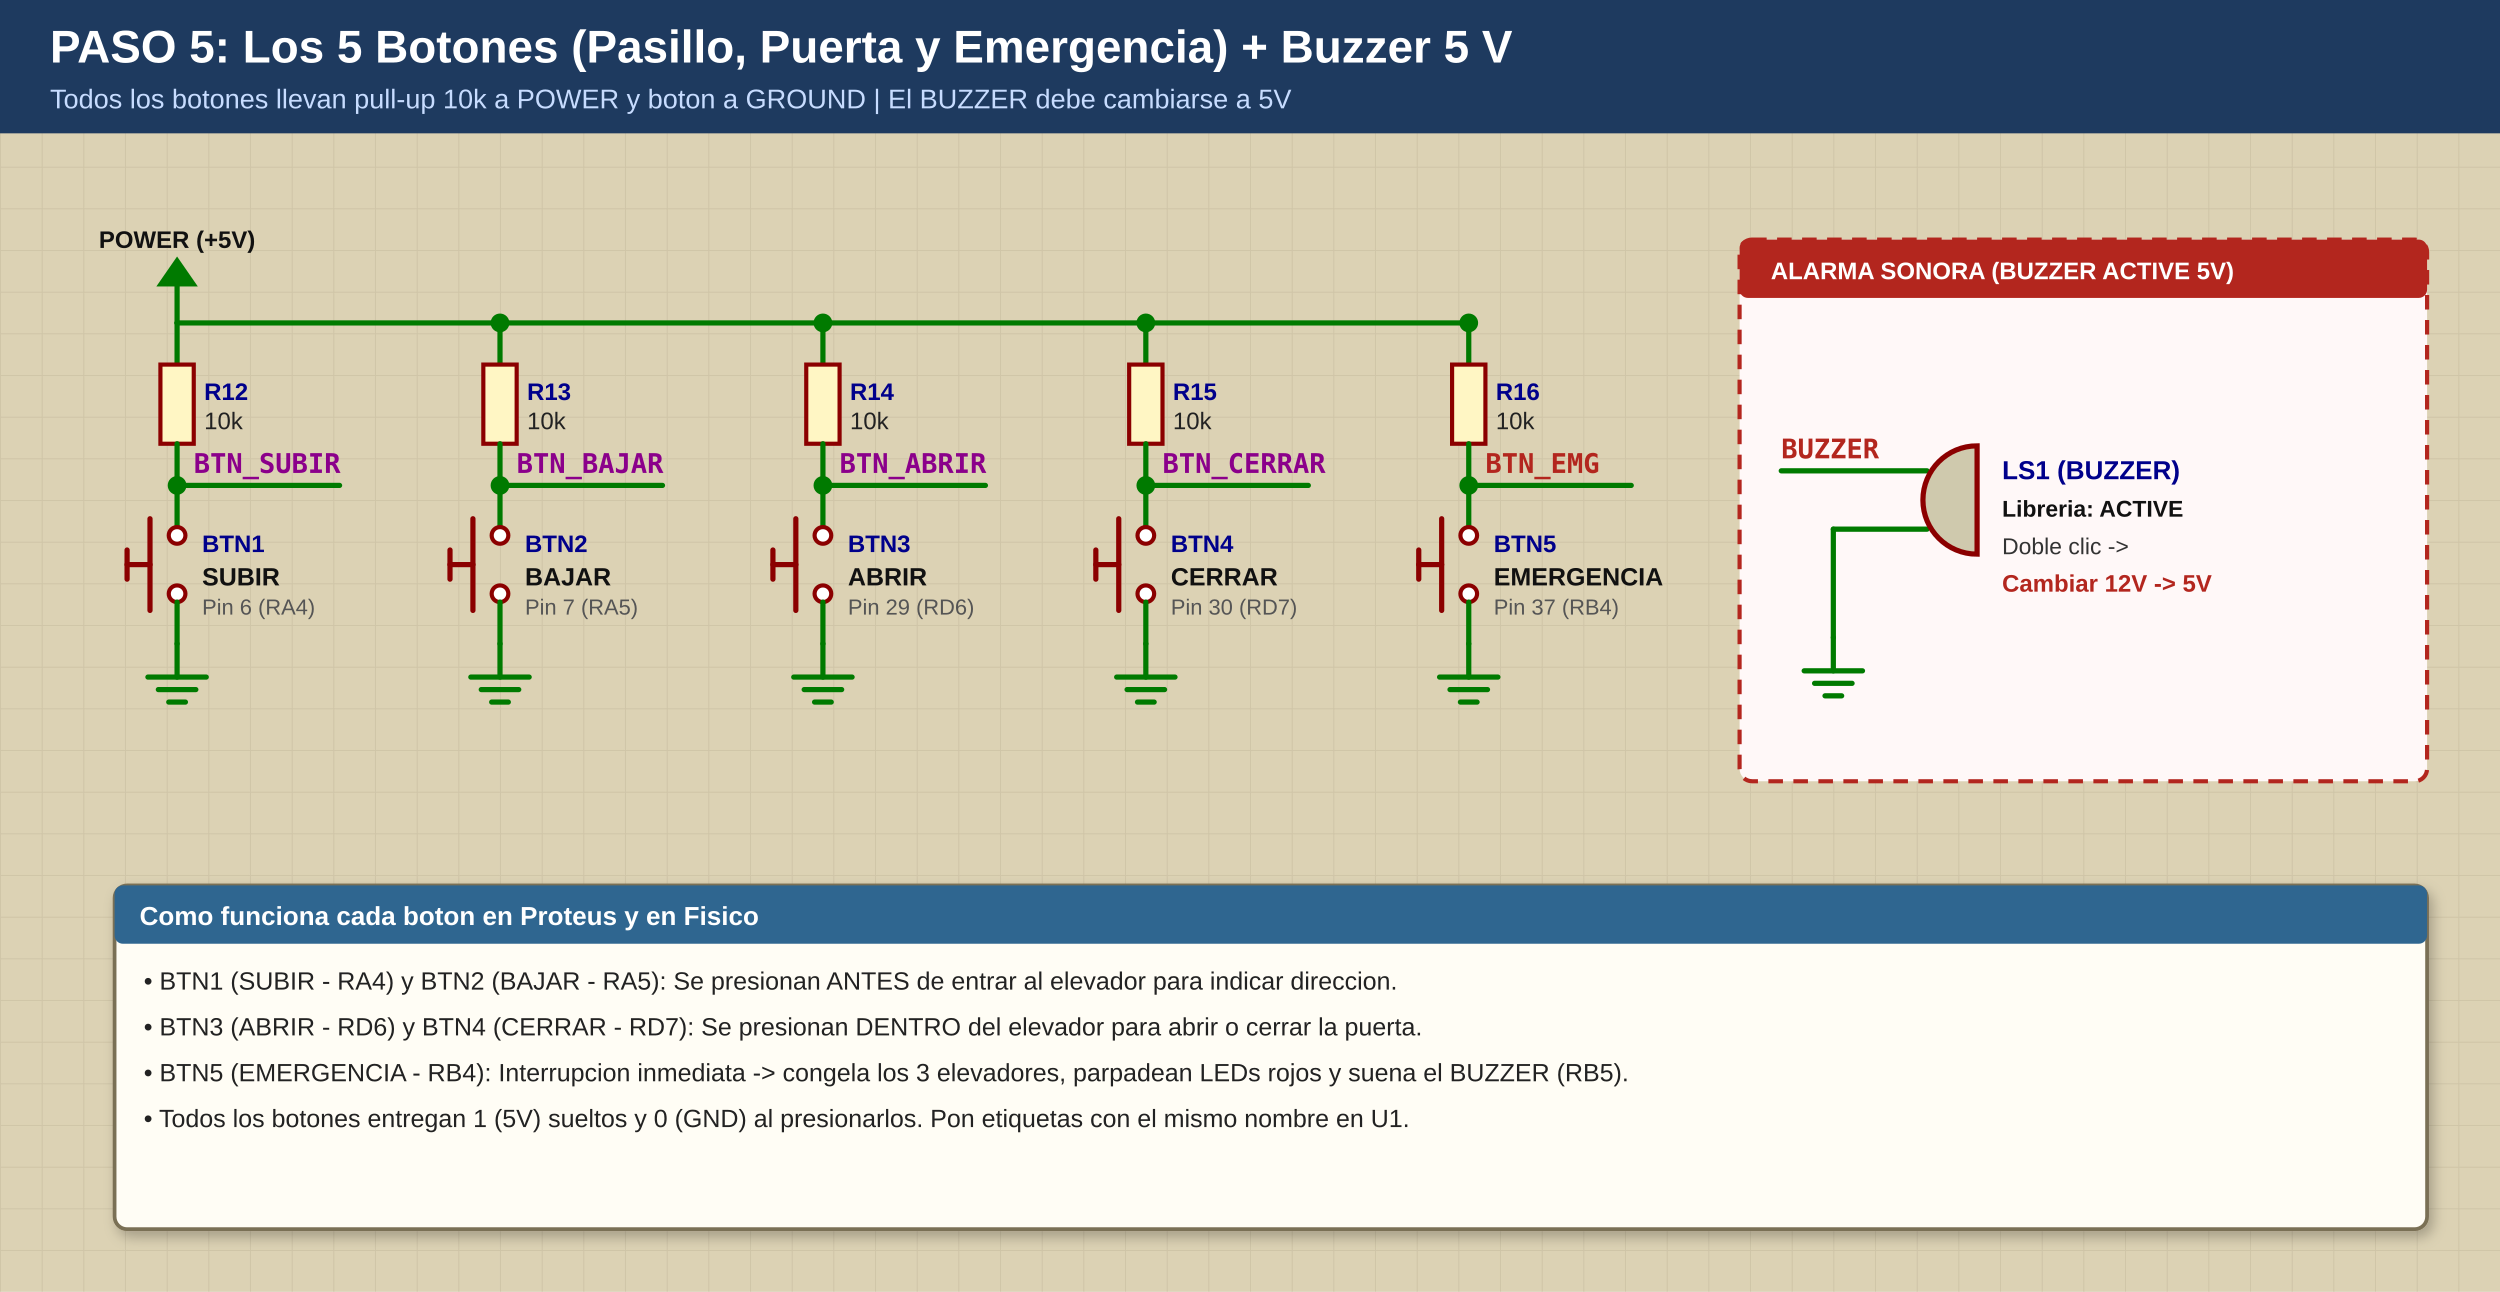
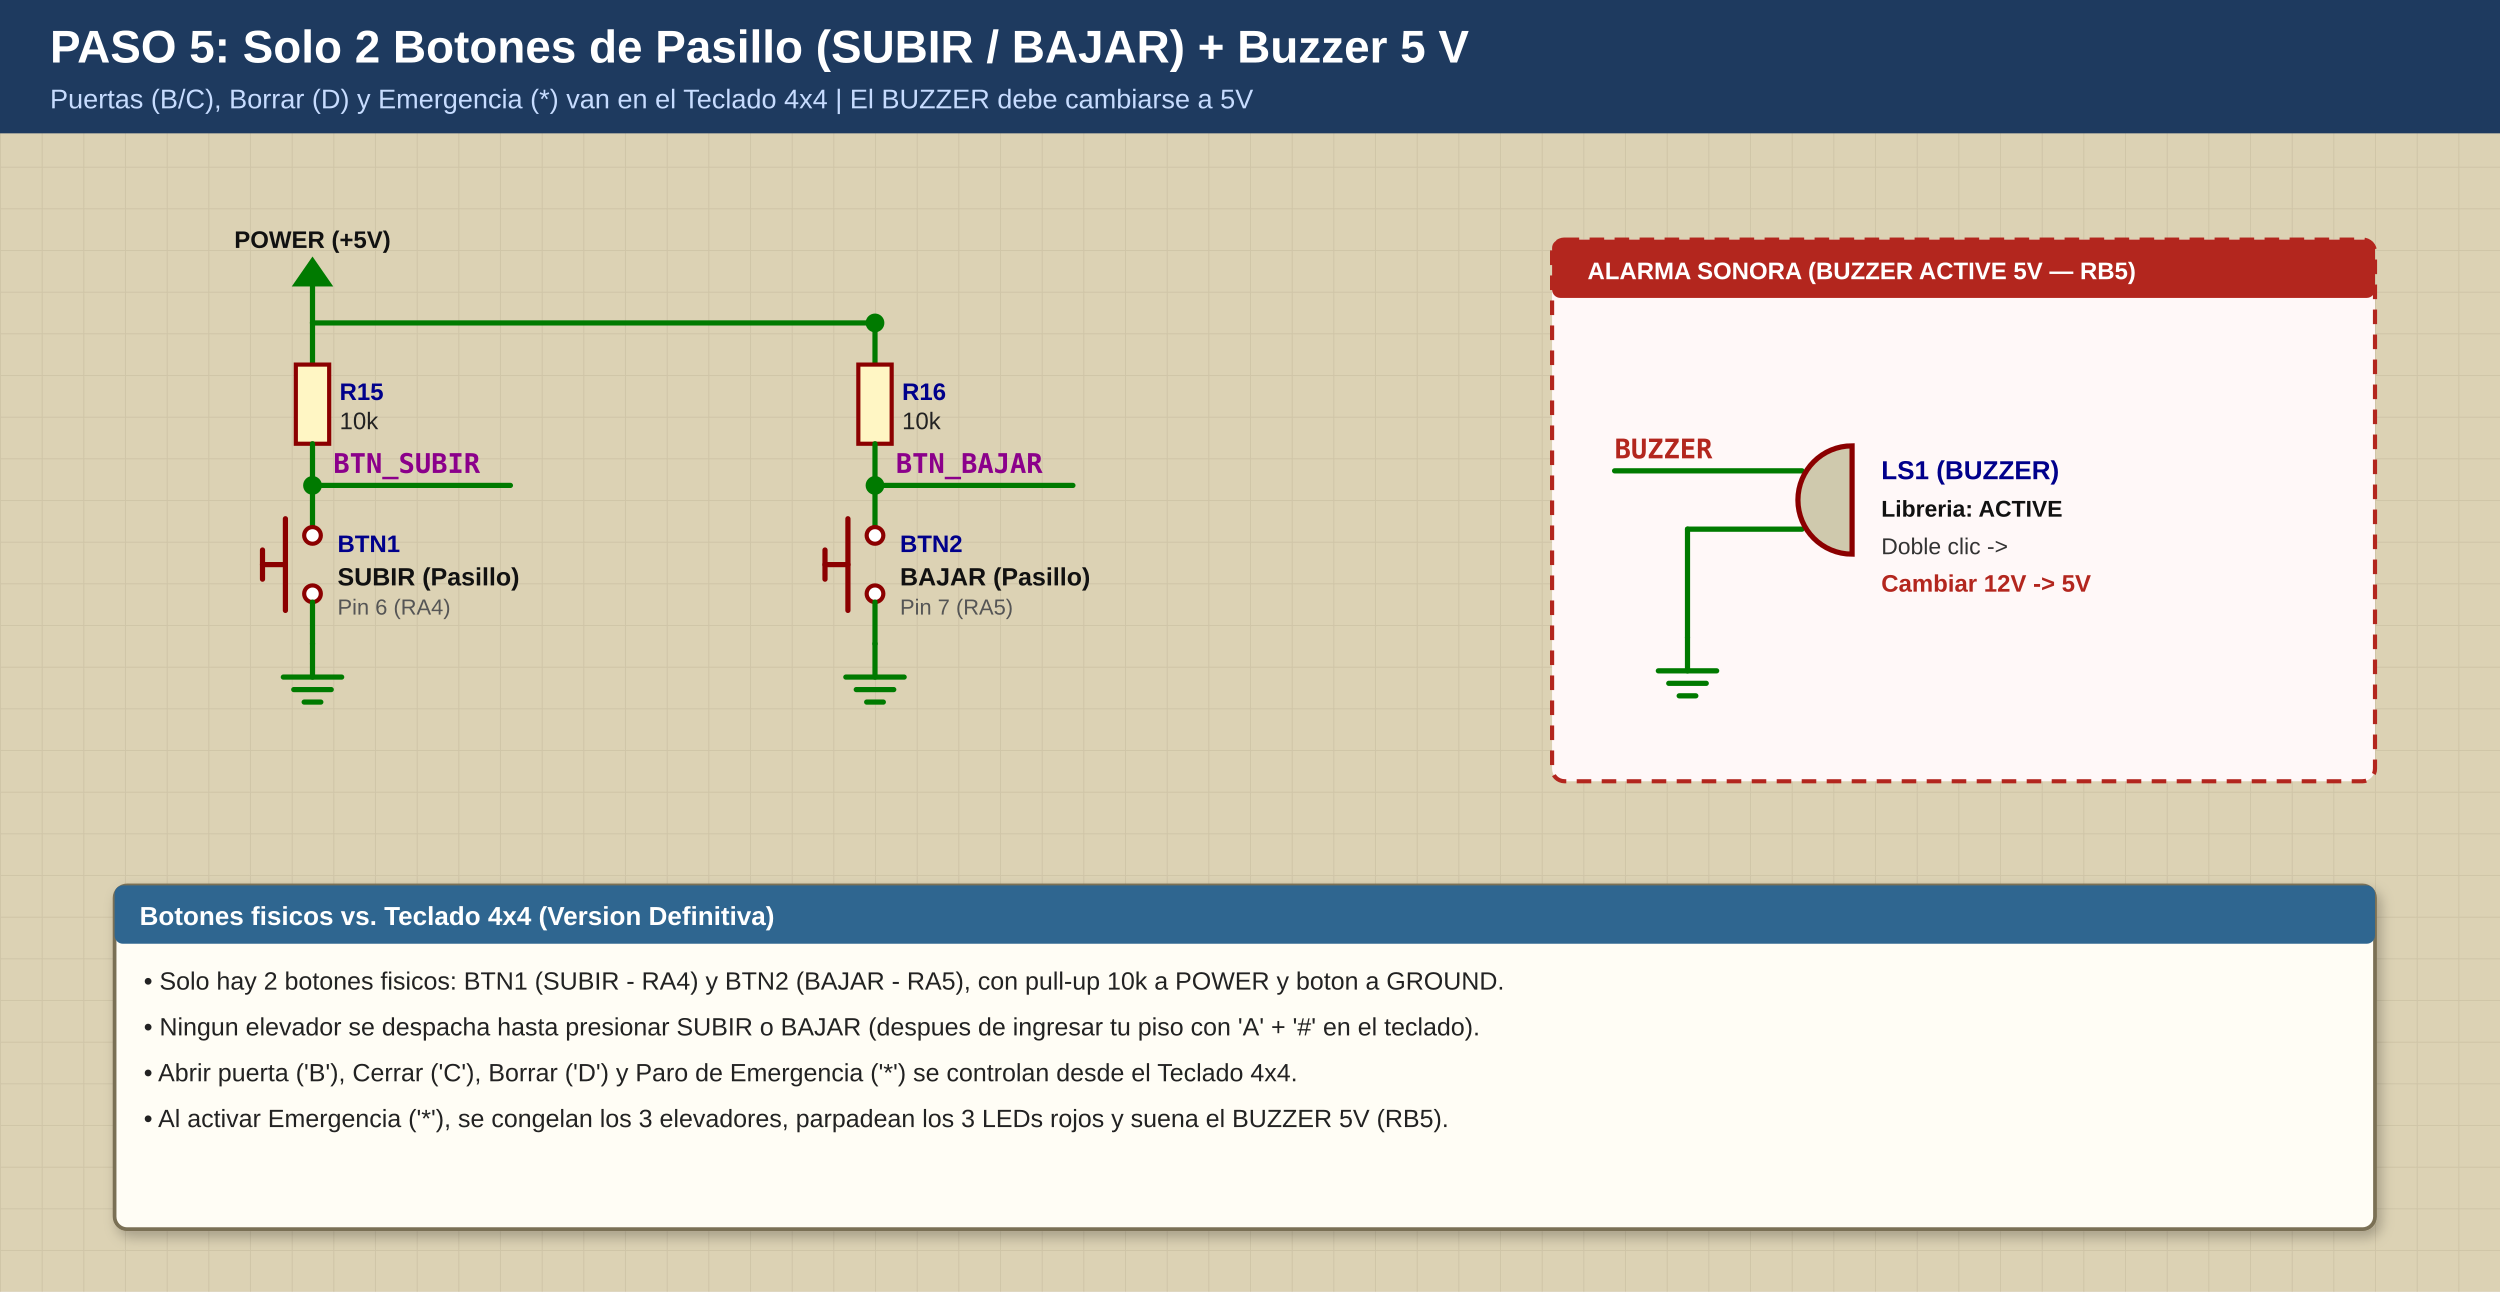
<svg xmlns="http://www.w3.org/2000/svg" width="1200" height="620" viewBox="0 0 1200 620">
  <defs>
    <pattern id="g" width="20" height="20" patternUnits="userSpaceOnUse">
      <path d="M 20 0 L 0 0 0 20" fill="none" stroke="#cfc5a8" stroke-width="0.9" />
    </pattern>
    <filter id="glow">
      <feGaussianBlur stdDeviation="2.2" result="b" />
      <feMerge>
        <feMergeNode in="b" />
        <feMergeNode in="SourceGraphic" />
      </feMerge>
    </filter>
    <filter id="sh">
      <feDropShadow dx="2" dy="3" stdDeviation="3" flood-opacity="0.25" />
    </filter>
  </defs>
  <rect width="1200" height="620" fill="#dcd2b4" />
  <rect width="1200" height="620" fill="url(#g)" />
  <rect x="0" y="0" width="1200" height="64" fill="#1e3a5f" />
-   <text x="24" y="30" font-family="Segoe UI, Arial, sans-serif" font-size="22" font-weight="bold" fill="#fff">PASO 5: Los 5 Botones (Pasillo, Puerta y Emergencia) + Buzzer 5 V</text>
-   <text x="24" y="52" font-family="Segoe UI, Arial, sans-serif" font-size="13" fill="#c7dcff">Todos los botones llevan pull-up 10k a POWER y boton a GROUND | El BUZZER debe cambiarse a 5V</text>
-   <line x1="85" y1="155" x2="705" y2="155" stroke="#007a00" stroke-width="2.5" stroke-linecap="round" />
-   <line x1="85" y1="155" x2="85" y2="137" stroke="#007a00" stroke-width="2.5" stroke-linecap="round" />
-   <polygon points="76,137 94,137 85,124" fill="#007a00" stroke="#007a00" stroke-width="1" />
-   <text x="85" y="119" font-family="Segoe UI, Arial, sans-serif" font-size="11.5" fill="#111" text-anchor="middle" font-weight="bold">POWER (+5V)</text>
-   <line x1="85" y1="155" x2="85" y2="175" stroke="#007a00" stroke-width="2.5" stroke-linecap="round" />
-   <rect x="77" y="175" width="16" height="38" rx="0" fill="#fff6c4" stroke="#8b0000" stroke-width="2" />
-   <line x1="85" y1="213" x2="85" y2="233" stroke="#007a00" stroke-width="2.5" stroke-linecap="round" />
-   <text x="98" y="192.0" font-family="Segoe UI, Arial, sans-serif" font-size="11.5" fill="#00008b" text-anchor="start" font-weight="bold">R12</text>
-   <text x="98" y="206.0" font-family="Segoe UI, Arial, sans-serif" font-size="11.5" fill="#222" text-anchor="start" font-weight="normal">10k</text>
-   <circle cx="85" cy="233" r="4.5" fill="#007a00" stroke="none" stroke-width="1" />
-   <line x1="85" y1="233" x2="163" y2="233" stroke="#007a00" stroke-width="2.5" stroke-linecap="round" />
-   <text x="93" y="227" font-family="Consolas, monospace" font-size="13" fill="#8b008b" text-anchor="start" font-weight="bold">BTN_SUBIR</text>
-   <line x1="85" y1="233" x2="85" y2="253" stroke="#007a00" stroke-width="2.5" stroke-linecap="round" />
-   <circle cx="85" cy="257" r="4" fill="#fff" stroke="#8b0000" stroke-width="2" />
-   <circle cx="85" cy="285" r="4" fill="#fff" stroke="#8b0000" stroke-width="2" />
-   <line x1="85" y1="289" x2="85" y2="309" stroke="#007a00" stroke-width="2.5" stroke-linecap="round" />
-   <line x1="72" y1="249" x2="72" y2="293" stroke="#8b0000" stroke-width="2.5" stroke-linecap="round" />
-   <line x1="72" y1="271" x2="61" y2="271" stroke="#8b0000" stroke-width="2.5" stroke-linecap="round" />
-   <line x1="61" y1="264" x2="61" y2="278" stroke="#8b0000" stroke-width="2.5" stroke-linecap="round" />
-   <text x="97" y="265" font-family="Segoe UI, Arial, sans-serif" font-size="11.5" fill="#00008b" text-anchor="start" font-weight="bold">BTN1</text>
-   <text x="97" y="281" font-family="Segoe UI, Arial, sans-serif" font-size="12" fill="#111" text-anchor="start" font-weight="bold">SUBIR</text>
-   <text x="97" y="295" font-family="Segoe UI, Arial, sans-serif" font-size="10.5" fill="#555" text-anchor="start" font-weight="normal">Pin 6 (RA4)</text>
-   <line x1="85" y1="309" x2="85" y2="325" stroke="#007a00" stroke-width="2.5" stroke-linecap="round" />
-   <line x1="71" y1="325" x2="99" y2="325" stroke="#007a00" stroke-width="2.5" stroke-linecap="round" />
-   <line x1="76" y1="331" x2="94" y2="331" stroke="#007a00" stroke-width="2.5" stroke-linecap="round" />
-   <line x1="81" y1="337" x2="89" y2="337" stroke="#007a00" stroke-width="2.5" stroke-linecap="round" />
-   <circle cx="240" cy="155" r="4.5" fill="#007a00" stroke="none" stroke-width="1" />
-   <line x1="240" y1="155" x2="240" y2="175" stroke="#007a00" stroke-width="2.5" stroke-linecap="round" />
-   <rect x="232" y="175" width="16" height="38" rx="0" fill="#fff6c4" stroke="#8b0000" stroke-width="2" />
-   <line x1="240" y1="213" x2="240" y2="233" stroke="#007a00" stroke-width="2.5" stroke-linecap="round" />
-   <text x="253" y="192.0" font-family="Segoe UI, Arial, sans-serif" font-size="11.5" fill="#00008b" text-anchor="start" font-weight="bold">R13</text>
-   <text x="253" y="206.0" font-family="Segoe UI, Arial, sans-serif" font-size="11.5" fill="#222" text-anchor="start" font-weight="normal">10k</text>
-   <circle cx="240" cy="233" r="4.5" fill="#007a00" stroke="none" stroke-width="1" />
-   <line x1="240" y1="233" x2="318" y2="233" stroke="#007a00" stroke-width="2.5" stroke-linecap="round" />
-   <text x="248" y="227" font-family="Consolas, monospace" font-size="13" fill="#8b008b" text-anchor="start" font-weight="bold">BTN_BAJAR</text>
-   <line x1="240" y1="233" x2="240" y2="253" stroke="#007a00" stroke-width="2.5" stroke-linecap="round" />
-   <circle cx="240" cy="257" r="4" fill="#fff" stroke="#8b0000" stroke-width="2" />
-   <circle cx="240" cy="285" r="4" fill="#fff" stroke="#8b0000" stroke-width="2" />
-   <line x1="240" y1="289" x2="240" y2="309" stroke="#007a00" stroke-width="2.5" stroke-linecap="round" />
-   <line x1="227" y1="249" x2="227" y2="293" stroke="#8b0000" stroke-width="2.5" stroke-linecap="round" />
-   <line x1="227" y1="271" x2="216" y2="271" stroke="#8b0000" stroke-width="2.5" stroke-linecap="round" />
-   <line x1="216" y1="264" x2="216" y2="278" stroke="#8b0000" stroke-width="2.5" stroke-linecap="round" />
-   <text x="252" y="265" font-family="Segoe UI, Arial, sans-serif" font-size="11.5" fill="#00008b" text-anchor="start" font-weight="bold">BTN2</text>
-   <text x="252" y="281" font-family="Segoe UI, Arial, sans-serif" font-size="12" fill="#111" text-anchor="start" font-weight="bold">BAJAR</text>
-   <text x="252" y="295" font-family="Segoe UI, Arial, sans-serif" font-size="10.5" fill="#555" text-anchor="start" font-weight="normal">Pin 7 (RA5)</text>
-   <line x1="240" y1="309" x2="240" y2="325" stroke="#007a00" stroke-width="2.5" stroke-linecap="round" />
-   <line x1="226" y1="325" x2="254" y2="325" stroke="#007a00" stroke-width="2.5" stroke-linecap="round" />
-   <line x1="231" y1="331" x2="249" y2="331" stroke="#007a00" stroke-width="2.5" stroke-linecap="round" />
-   <line x1="236" y1="337" x2="244" y2="337" stroke="#007a00" stroke-width="2.5" stroke-linecap="round" />
-   <circle cx="395" cy="155" r="4.5" fill="#007a00" stroke="none" stroke-width="1" />
-   <line x1="395" y1="155" x2="395" y2="175" stroke="#007a00" stroke-width="2.5" stroke-linecap="round" />
-   <rect x="387" y="175" width="16" height="38" rx="0" fill="#fff6c4" stroke="#8b0000" stroke-width="2" />
-   <line x1="395" y1="213" x2="395" y2="233" stroke="#007a00" stroke-width="2.5" stroke-linecap="round" />
-   <text x="408" y="192.0" font-family="Segoe UI, Arial, sans-serif" font-size="11.5" fill="#00008b" text-anchor="start" font-weight="bold">R14</text>
-   <text x="408" y="206.0" font-family="Segoe UI, Arial, sans-serif" font-size="11.5" fill="#222" text-anchor="start" font-weight="normal">10k</text>
-   <circle cx="395" cy="233" r="4.5" fill="#007a00" stroke="none" stroke-width="1" />
-   <line x1="395" y1="233" x2="473" y2="233" stroke="#007a00" stroke-width="2.5" stroke-linecap="round" />
-   <text x="403" y="227" font-family="Consolas, monospace" font-size="13" fill="#8b008b" text-anchor="start" font-weight="bold">BTN_ABRIR</text>
-   <line x1="395" y1="233" x2="395" y2="253" stroke="#007a00" stroke-width="2.5" stroke-linecap="round" />
-   <circle cx="395" cy="257" r="4" fill="#fff" stroke="#8b0000" stroke-width="2" />
-   <circle cx="395" cy="285" r="4" fill="#fff" stroke="#8b0000" stroke-width="2" />
-   <line x1="395" y1="289" x2="395" y2="309" stroke="#007a00" stroke-width="2.5" stroke-linecap="round" />
-   <line x1="382" y1="249" x2="382" y2="293" stroke="#8b0000" stroke-width="2.5" stroke-linecap="round" />
-   <line x1="382" y1="271" x2="371" y2="271" stroke="#8b0000" stroke-width="2.5" stroke-linecap="round" />
-   <line x1="371" y1="264" x2="371" y2="278" stroke="#8b0000" stroke-width="2.5" stroke-linecap="round" />
-   <text x="407" y="265" font-family="Segoe UI, Arial, sans-serif" font-size="11.5" fill="#00008b" text-anchor="start" font-weight="bold">BTN3</text>
-   <text x="407" y="281" font-family="Segoe UI, Arial, sans-serif" font-size="12" fill="#111" text-anchor="start" font-weight="bold">ABRIR</text>
-   <text x="407" y="295" font-family="Segoe UI, Arial, sans-serif" font-size="10.5" fill="#555" text-anchor="start" font-weight="normal">Pin 29 (RD6)</text>
-   <line x1="395" y1="309" x2="395" y2="325" stroke="#007a00" stroke-width="2.5" stroke-linecap="round" />
-   <line x1="381" y1="325" x2="409" y2="325" stroke="#007a00" stroke-width="2.5" stroke-linecap="round" />
-   <line x1="386" y1="331" x2="404" y2="331" stroke="#007a00" stroke-width="2.5" stroke-linecap="round" />
-   <line x1="391" y1="337" x2="399" y2="337" stroke="#007a00" stroke-width="2.5" stroke-linecap="round" />
-   <circle cx="550" cy="155" r="4.5" fill="#007a00" stroke="none" stroke-width="1" />
-   <line x1="550" y1="155" x2="550" y2="175" stroke="#007a00" stroke-width="2.5" stroke-linecap="round" />
-   <rect x="542" y="175" width="16" height="38" rx="0" fill="#fff6c4" stroke="#8b0000" stroke-width="2" />
-   <line x1="550" y1="213" x2="550" y2="233" stroke="#007a00" stroke-width="2.5" stroke-linecap="round" />
-   <text x="563" y="192.0" font-family="Segoe UI, Arial, sans-serif" font-size="11.5" fill="#00008b" text-anchor="start" font-weight="bold">R15</text>
-   <text x="563" y="206.0" font-family="Segoe UI, Arial, sans-serif" font-size="11.5" fill="#222" text-anchor="start" font-weight="normal">10k</text>
-   <circle cx="550" cy="233" r="4.5" fill="#007a00" stroke="none" stroke-width="1" />
-   <line x1="550" y1="233" x2="628" y2="233" stroke="#007a00" stroke-width="2.5" stroke-linecap="round" />
-   <text x="558" y="227" font-family="Consolas, monospace" font-size="13" fill="#8b008b" text-anchor="start" font-weight="bold">BTN_CERRAR</text>
-   <line x1="550" y1="233" x2="550" y2="253" stroke="#007a00" stroke-width="2.5" stroke-linecap="round" />
-   <circle cx="550" cy="257" r="4" fill="#fff" stroke="#8b0000" stroke-width="2" />
-   <circle cx="550" cy="285" r="4" fill="#fff" stroke="#8b0000" stroke-width="2" />
-   <line x1="550" y1="289" x2="550" y2="309" stroke="#007a00" stroke-width="2.5" stroke-linecap="round" />
-   <line x1="537" y1="249" x2="537" y2="293" stroke="#8b0000" stroke-width="2.5" stroke-linecap="round" />
-   <line x1="537" y1="271" x2="526" y2="271" stroke="#8b0000" stroke-width="2.5" stroke-linecap="round" />
-   <line x1="526" y1="264" x2="526" y2="278" stroke="#8b0000" stroke-width="2.5" stroke-linecap="round" />
-   <text x="562" y="265" font-family="Segoe UI, Arial, sans-serif" font-size="11.5" fill="#00008b" text-anchor="start" font-weight="bold">BTN4</text>
-   <text x="562" y="281" font-family="Segoe UI, Arial, sans-serif" font-size="12" fill="#111" text-anchor="start" font-weight="bold">CERRAR</text>
-   <text x="562" y="295" font-family="Segoe UI, Arial, sans-serif" font-size="10.5" fill="#555" text-anchor="start" font-weight="normal">Pin 30 (RD7)</text>
-   <line x1="550" y1="309" x2="550" y2="325" stroke="#007a00" stroke-width="2.5" stroke-linecap="round" />
-   <line x1="536" y1="325" x2="564" y2="325" stroke="#007a00" stroke-width="2.5" stroke-linecap="round" />
-   <line x1="541" y1="331" x2="559" y2="331" stroke="#007a00" stroke-width="2.5" stroke-linecap="round" />
-   <line x1="546" y1="337" x2="554" y2="337" stroke="#007a00" stroke-width="2.5" stroke-linecap="round" />
-   <circle cx="705" cy="155" r="4.5" fill="#007a00" stroke="none" stroke-width="1" />
-   <line x1="705" y1="155" x2="705" y2="175" stroke="#007a00" stroke-width="2.5" stroke-linecap="round" />
-   <rect x="697" y="175" width="16" height="38" rx="0" fill="#fff6c4" stroke="#8b0000" stroke-width="2" />
-   <line x1="705" y1="213" x2="705" y2="233" stroke="#007a00" stroke-width="2.5" stroke-linecap="round" />
-   <text x="718" y="192.0" font-family="Segoe UI, Arial, sans-serif" font-size="11.5" fill="#00008b" text-anchor="start" font-weight="bold">R16</text>
-   <text x="718" y="206.0" font-family="Segoe UI, Arial, sans-serif" font-size="11.5" fill="#222" text-anchor="start" font-weight="normal">10k</text>
-   <circle cx="705" cy="233" r="4.5" fill="#007a00" stroke="none" stroke-width="1" />
-   <line x1="705" y1="233" x2="783" y2="233" stroke="#007a00" stroke-width="2.5" stroke-linecap="round" />
-   <text x="713" y="227" font-family="Consolas, monospace" font-size="13" fill="#b3261e" text-anchor="start" font-weight="bold">BTN_EMG</text>
-   <line x1="705" y1="233" x2="705" y2="253" stroke="#007a00" stroke-width="2.5" stroke-linecap="round" />
-   <circle cx="705" cy="257" r="4" fill="#fff" stroke="#8b0000" stroke-width="2" />
-   <circle cx="705" cy="285" r="4" fill="#fff" stroke="#8b0000" stroke-width="2" />
-   <line x1="705" y1="289" x2="705" y2="309" stroke="#007a00" stroke-width="2.5" stroke-linecap="round" />
-   <line x1="692" y1="249" x2="692" y2="293" stroke="#8b0000" stroke-width="2.5" stroke-linecap="round" />
-   <line x1="692" y1="271" x2="681" y2="271" stroke="#8b0000" stroke-width="2.5" stroke-linecap="round" />
-   <line x1="681" y1="264" x2="681" y2="278" stroke="#8b0000" stroke-width="2.5" stroke-linecap="round" />
-   <text x="717" y="265" font-family="Segoe UI, Arial, sans-serif" font-size="11.5" fill="#00008b" text-anchor="start" font-weight="bold">BTN5</text>
-   <text x="717" y="281" font-family="Segoe UI, Arial, sans-serif" font-size="12" fill="#111" text-anchor="start" font-weight="bold">EMERGENCIA</text>
-   <text x="717" y="295" font-family="Segoe UI, Arial, sans-serif" font-size="10.5" fill="#555" text-anchor="start" font-weight="normal">Pin 37 (RB4)</text>
-   <line x1="705" y1="309" x2="705" y2="325" stroke="#007a00" stroke-width="2.5" stroke-linecap="round" />
-   <line x1="691" y1="325" x2="719" y2="325" stroke="#007a00" stroke-width="2.5" stroke-linecap="round" />
-   <line x1="696" y1="331" x2="714" y2="331" stroke="#007a00" stroke-width="2.5" stroke-linecap="round" />
-   <line x1="701" y1="337" x2="709" y2="337" stroke="#007a00" stroke-width="2.5" stroke-linecap="round" />
-   <rect x="835" y="115" width="330" height="260" rx="6" fill="#fff8f8" stroke="#b3261e" stroke-width="2" stroke-dasharray="7 5" />
-   <rect x="835" y="115" width="330" height="28" rx="4" fill="#b3261e" stroke="none" stroke-width="1" />
-   <text x="850" y="134" font-family="Segoe UI, Arial, sans-serif" font-size="11.5" fill="#fff" text-anchor="start" font-weight="bold">ALARMA SONORA (BUZZER ACTIVE 5V)</text>
-   <line x1="855" y1="226" x2="925" y2="226" stroke="#007a00" stroke-width="2.5" stroke-linecap="round" />
-   <text x="855" y="220" font-family="Consolas, monospace" font-size="13" fill="#b3261e" text-anchor="start" font-weight="bold">BUZZER</text>
-   <line x1="880" y1="254" x2="925" y2="254" stroke="#007a00" stroke-width="2.5" stroke-linecap="round" />
-   <line x1="880" y1="254" x2="880" y2="306" stroke="#007a00" stroke-width="2.5" stroke-linecap="round" />
-   <line x1="880" y1="306" x2="880" y2="322" stroke="#007a00" stroke-width="2.5" stroke-linecap="round" />
-   <line x1="866" y1="322" x2="894" y2="322" stroke="#007a00" stroke-width="2.5" stroke-linecap="round" />
-   <line x1="871" y1="328" x2="889" y2="328" stroke="#007a00" stroke-width="2.5" stroke-linecap="round" />
-   <line x1="876" y1="334" x2="884" y2="334" stroke="#007a00" stroke-width="2.5" stroke-linecap="round" />
-   <path d="M 949 214 A 26 26 0 0 0 949 266 Z" fill="#cfc9ad" stroke="#8b0000" stroke-width="2.5" />
-   <text x="961" y="230" font-family="Segoe UI, Arial, sans-serif" font-size="12.5" fill="#00008b" text-anchor="start" font-weight="bold">LS1 (BUZZER)</text>
-   <text x="961" y="248" font-family="Segoe UI, Arial, sans-serif" font-size="11" fill="#111" text-anchor="start" font-weight="bold">Libreria: ACTIVE</text>
-   <text x="961" y="266" font-family="Segoe UI, Arial, sans-serif" font-size="11" fill="#333" text-anchor="start" font-weight="normal">Doble clic -&gt;</text>
-   <text x="961" y="284" font-family="Segoe UI, Arial, sans-serif" font-size="11.5" fill="#b3261e" text-anchor="start" font-weight="bold">Cambiar 12V -&gt; 5V</text>
-   <rect x="55" y="425" width="1110" height="165" rx="6" fill="#fffdf5" stroke="#7a6f54" stroke-width="1.8" filter="url(#sh)" />
-   <rect x="55" y="425" width="1110" height="28" rx="4" fill="#2f6690" stroke="none" stroke-width="1" />
-   <text x="67" y="444" font-family="Segoe UI, Arial, sans-serif" font-size="12.5" fill="#fff" text-anchor="start" font-weight="bold">Como funciona cada boton en Proteus y en Fisico</text>
-   <text x="69" y="475" font-family="Segoe UI, Arial, sans-serif" font-size="12" fill="#222" text-anchor="start" font-weight="normal">• BTN1 (SUBIR - RA4) y BTN2 (BAJAR - RA5): Se presionan ANTES de entrar al elevador para indicar direccion.</text>
-   <text x="69" y="497" font-family="Segoe UI, Arial, sans-serif" font-size="12" fill="#222" text-anchor="start" font-weight="normal">• BTN3 (ABRIR - RD6) y BTN4 (CERRAR - RD7): Se presionan DENTRO del elevador para abrir o cerrar la puerta.</text>
-   <text x="69" y="519" font-family="Segoe UI, Arial, sans-serif" font-size="12" fill="#222" text-anchor="start" font-weight="normal">• BTN5 (EMERGENCIA - RB4): Interrupcion inmediata -&gt; congela los 3 elevadores, parpadean LEDs rojos y suena el BUZZER (RB5).</text>
-   <text x="69" y="541" font-family="Segoe UI, Arial, sans-serif" font-size="12" fill="#222" text-anchor="start" font-weight="normal">• Todos los botones entregan 1 (5V) sueltos y 0 (GND) al presionarlos. Pon etiquetas con el mismo nombre en U1.</text>
+   <text x="24" y="30" font-family="Segoe UI, Arial, sans-serif" font-size="22" font-weight="bold" fill="#fff">PASO 5: Solo 2 Botones de Pasillo (SUBIR / BAJAR) + Buzzer 5 V</text>
+   <text x="24" y="52" font-family="Segoe UI, Arial, sans-serif" font-size="13" fill="#c7dcff">Puertas (B/C), Borrar (D) y Emergencia (*) van en el Teclado 4x4 | El BUZZER debe cambiarse a 5V</text>
+   <line x1="150" y1="155" x2="420" y2="155" stroke="#007a00" stroke-width="2.5" stroke-linecap="round" />
+   <line x1="150" y1="155" x2="150" y2="137" stroke="#007a00" stroke-width="2.5" stroke-linecap="round" />
+   <polygon points="141,137 159,137 150,124" fill="#007a00" stroke="#007a00" stroke-width="1" />
+   <text x="150" y="119" font-family="Segoe UI, Arial, sans-serif" font-size="11.5" fill="#111" text-anchor="middle" font-weight="bold">POWER (+5V)</text>
+   <line x1="150" y1="155" x2="150" y2="175" stroke="#007a00" stroke-width="2.5" stroke-linecap="round" />
+   <rect x="142" y="175" width="16" height="38" rx="0" fill="#fff6c4" stroke="#8b0000" stroke-width="2" />
+   <line x1="150" y1="213" x2="150" y2="233" stroke="#007a00" stroke-width="2.5" stroke-linecap="round" />
+   <text x="163" y="192.0" font-family="Segoe UI, Arial, sans-serif" font-size="11.5" fill="#00008b" text-anchor="start" font-weight="bold">R15</text>
+   <text x="163" y="206.0" font-family="Segoe UI, Arial, sans-serif" font-size="11.5" fill="#222" text-anchor="start" font-weight="normal">10k</text>
+   <circle cx="150" cy="233" r="4.5" fill="#007a00" stroke="none" stroke-width="1" />
+   <line x1="150" y1="233" x2="245" y2="233" stroke="#007a00" stroke-width="2.5" stroke-linecap="round" />
+   <text x="160" y="227" font-family="Consolas, monospace" font-size="13" fill="#8b008b" text-anchor="start" font-weight="bold">BTN_SUBIR</text>
+   <line x1="150" y1="233" x2="150" y2="253" stroke="#007a00" stroke-width="2.5" stroke-linecap="round" />
+   <circle cx="150" cy="257" r="4" fill="#fff" stroke="#8b0000" stroke-width="2" />
+   <circle cx="150" cy="285" r="4" fill="#fff" stroke="#8b0000" stroke-width="2" />
+   <line x1="150" y1="289" x2="150" y2="309" stroke="#007a00" stroke-width="2.5" stroke-linecap="round" />
+   <line x1="137" y1="249" x2="137" y2="293" stroke="#8b0000" stroke-width="2.5" stroke-linecap="round" />
+   <line x1="137" y1="271" x2="126" y2="271" stroke="#8b0000" stroke-width="2.5" stroke-linecap="round" />
+   <line x1="126" y1="264" x2="126" y2="278" stroke="#8b0000" stroke-width="2.5" stroke-linecap="round" />
+   <text x="162" y="265" font-family="Segoe UI, Arial, sans-serif" font-size="11.5" fill="#00008b" text-anchor="start" font-weight="bold">BTN1</text>
+   <text x="162" y="281" font-family="Segoe UI, Arial, sans-serif" font-size="12" fill="#111" text-anchor="start" font-weight="bold">SUBIR (Pasillo)</text>
+   <text x="162" y="295" font-family="Segoe UI, Arial, sans-serif" font-size="10.5" fill="#555" text-anchor="start" font-weight="normal">Pin 6 (RA4)</text>
+   <line x1="150" y1="309" x2="150" y2="325" stroke="#007a00" stroke-width="2.5" stroke-linecap="round" />
+   <line x1="136" y1="325" x2="164" y2="325" stroke="#007a00" stroke-width="2.5" stroke-linecap="round" />
+   <line x1="141" y1="331" x2="159" y2="331" stroke="#007a00" stroke-width="2.5" stroke-linecap="round" />
+   <line x1="146" y1="337" x2="154" y2="337" stroke="#007a00" stroke-width="2.5" stroke-linecap="round" />
+   <circle cx="420" cy="155" r="4.5" fill="#007a00" stroke="none" stroke-width="1" />
+   <line x1="420" y1="155" x2="420" y2="175" stroke="#007a00" stroke-width="2.5" stroke-linecap="round" />
+   <rect x="412" y="175" width="16" height="38" rx="0" fill="#fff6c4" stroke="#8b0000" stroke-width="2" />
+   <line x1="420" y1="213" x2="420" y2="233" stroke="#007a00" stroke-width="2.5" stroke-linecap="round" />
+   <text x="433" y="192.0" font-family="Segoe UI, Arial, sans-serif" font-size="11.5" fill="#00008b" text-anchor="start" font-weight="bold">R16</text>
+   <text x="433" y="206.0" font-family="Segoe UI, Arial, sans-serif" font-size="11.5" fill="#222" text-anchor="start" font-weight="normal">10k</text>
+   <circle cx="420" cy="233" r="4.5" fill="#007a00" stroke="none" stroke-width="1" />
+   <line x1="420" y1="233" x2="515" y2="233" stroke="#007a00" stroke-width="2.5" stroke-linecap="round" />
+   <text x="430" y="227" font-family="Consolas, monospace" font-size="13" fill="#8b008b" text-anchor="start" font-weight="bold">BTN_BAJAR</text>
+   <line x1="420" y1="233" x2="420" y2="253" stroke="#007a00" stroke-width="2.5" stroke-linecap="round" />
+   <circle cx="420" cy="257" r="4" fill="#fff" stroke="#8b0000" stroke-width="2" />
+   <circle cx="420" cy="285" r="4" fill="#fff" stroke="#8b0000" stroke-width="2" />
+   <line x1="420" y1="289" x2="420" y2="309" stroke="#007a00" stroke-width="2.5" stroke-linecap="round" />
+   <line x1="407" y1="249" x2="407" y2="293" stroke="#8b0000" stroke-width="2.5" stroke-linecap="round" />
+   <line x1="407" y1="271" x2="396" y2="271" stroke="#8b0000" stroke-width="2.5" stroke-linecap="round" />
+   <line x1="396" y1="264" x2="396" y2="278" stroke="#8b0000" stroke-width="2.5" stroke-linecap="round" />
+   <text x="432" y="265" font-family="Segoe UI, Arial, sans-serif" font-size="11.5" fill="#00008b" text-anchor="start" font-weight="bold">BTN2</text>
+   <text x="432" y="281" font-family="Segoe UI, Arial, sans-serif" font-size="12" fill="#111" text-anchor="start" font-weight="bold">BAJAR (Pasillo)</text>
+   <text x="432" y="295" font-family="Segoe UI, Arial, sans-serif" font-size="10.5" fill="#555" text-anchor="start" font-weight="normal">Pin 7 (RA5)</text>
+   <line x1="420" y1="309" x2="420" y2="325" stroke="#007a00" stroke-width="2.5" stroke-linecap="round" />
+   <line x1="406" y1="325" x2="434" y2="325" stroke="#007a00" stroke-width="2.5" stroke-linecap="round" />
+   <line x1="411" y1="331" x2="429" y2="331" stroke="#007a00" stroke-width="2.5" stroke-linecap="round" />
+   <line x1="416" y1="337" x2="424" y2="337" stroke="#007a00" stroke-width="2.5" stroke-linecap="round" />
+   <rect x="745" y="115" width="395" height="260" rx="6" fill="#fff8f8" stroke="#b3261e" stroke-width="2" stroke-dasharray="7 5" />
+   <rect x="745" y="115" width="395" height="28" rx="4" fill="#b3261e" stroke="none" stroke-width="1" />
+   <text x="762" y="134" font-family="Segoe UI, Arial, sans-serif" font-size="11.5" fill="#fff" text-anchor="start" font-weight="bold">ALARMA SONORA (BUZZER ACTIVE 5V — RB5)</text>
+   <line x1="775" y1="226" x2="865" y2="226" stroke="#007a00" stroke-width="2.5" stroke-linecap="round" />
+   <text x="775" y="220" font-family="Consolas, monospace" font-size="13" fill="#b3261e" text-anchor="start" font-weight="bold">BUZZER</text>
+   <line x1="810" y1="254" x2="865" y2="254" stroke="#007a00" stroke-width="2.5" stroke-linecap="round" />
+   <line x1="810" y1="254" x2="810" y2="306" stroke="#007a00" stroke-width="2.5" stroke-linecap="round" />
+   <line x1="810" y1="306" x2="810" y2="322" stroke="#007a00" stroke-width="2.5" stroke-linecap="round" />
+   <line x1="796" y1="322" x2="824" y2="322" stroke="#007a00" stroke-width="2.5" stroke-linecap="round" />
+   <line x1="801" y1="328" x2="819" y2="328" stroke="#007a00" stroke-width="2.5" stroke-linecap="round" />
+   <line x1="806" y1="334" x2="814" y2="334" stroke="#007a00" stroke-width="2.5" stroke-linecap="round" />
+   <path d="M 889 214 A 26 26 0 0 0 889 266 Z" fill="#cfc9ad" stroke="#8b0000" stroke-width="2.5" />
+   <text x="903" y="230" font-family="Segoe UI, Arial, sans-serif" font-size="12.5" fill="#00008b" text-anchor="start" font-weight="bold">LS1 (BUZZER)</text>
+   <text x="903" y="248" font-family="Segoe UI, Arial, sans-serif" font-size="11" fill="#111" text-anchor="start" font-weight="bold">Libreria: ACTIVE</text>
+   <text x="903" y="266" font-family="Segoe UI, Arial, sans-serif" font-size="11" fill="#333" text-anchor="start" font-weight="normal">Doble clic -&gt;</text>
+   <text x="903" y="284" font-family="Segoe UI, Arial, sans-serif" font-size="11.5" fill="#b3261e" text-anchor="start" font-weight="bold">Cambiar 12V -&gt; 5V</text>
+   <rect x="55" y="425" width="1085" height="165" rx="6" fill="#fffdf5" stroke="#7a6f54" stroke-width="1.8" filter="url(#sh)" />
+   <rect x="55" y="425" width="1085" height="28" rx="4" fill="#2f6690" stroke="none" stroke-width="1" />
+   <text x="67" y="444" font-family="Segoe UI, Arial, sans-serif" font-size="12.5" fill="#fff" text-anchor="start" font-weight="bold">Botones fisicos vs. Teclado 4x4 (Version Definitiva)</text>
+   <text x="69" y="475" font-family="Segoe UI, Arial, sans-serif" font-size="12" fill="#222" text-anchor="start" font-weight="normal">• Solo hay 2 botones fisicos: BTN1 (SUBIR - RA4) y BTN2 (BAJAR - RA5), con pull-up 10k a POWER y boton a GROUND.</text>
+   <text x="69" y="497" font-family="Segoe UI, Arial, sans-serif" font-size="12" fill="#222" text-anchor="start" font-weight="normal">• Ningun elevador se despacha hasta presionar SUBIR o BAJAR (despues de ingresar tu piso con 'A' + '#' en el teclado).</text>
+   <text x="69" y="519" font-family="Segoe UI, Arial, sans-serif" font-size="12" fill="#222" text-anchor="start" font-weight="normal">• Abrir puerta ('B'), Cerrar ('C'), Borrar ('D') y Paro de Emergencia ('*') se controlan desde el Teclado 4x4.</text>
+   <text x="69" y="541" font-family="Segoe UI, Arial, sans-serif" font-size="12" fill="#222" text-anchor="start" font-weight="normal">• Al activar Emergencia ('*'), se congelan los 3 elevadores, parpadean los 3 LEDs rojos y suena el BUZZER 5V (RB5).</text>
</svg>
